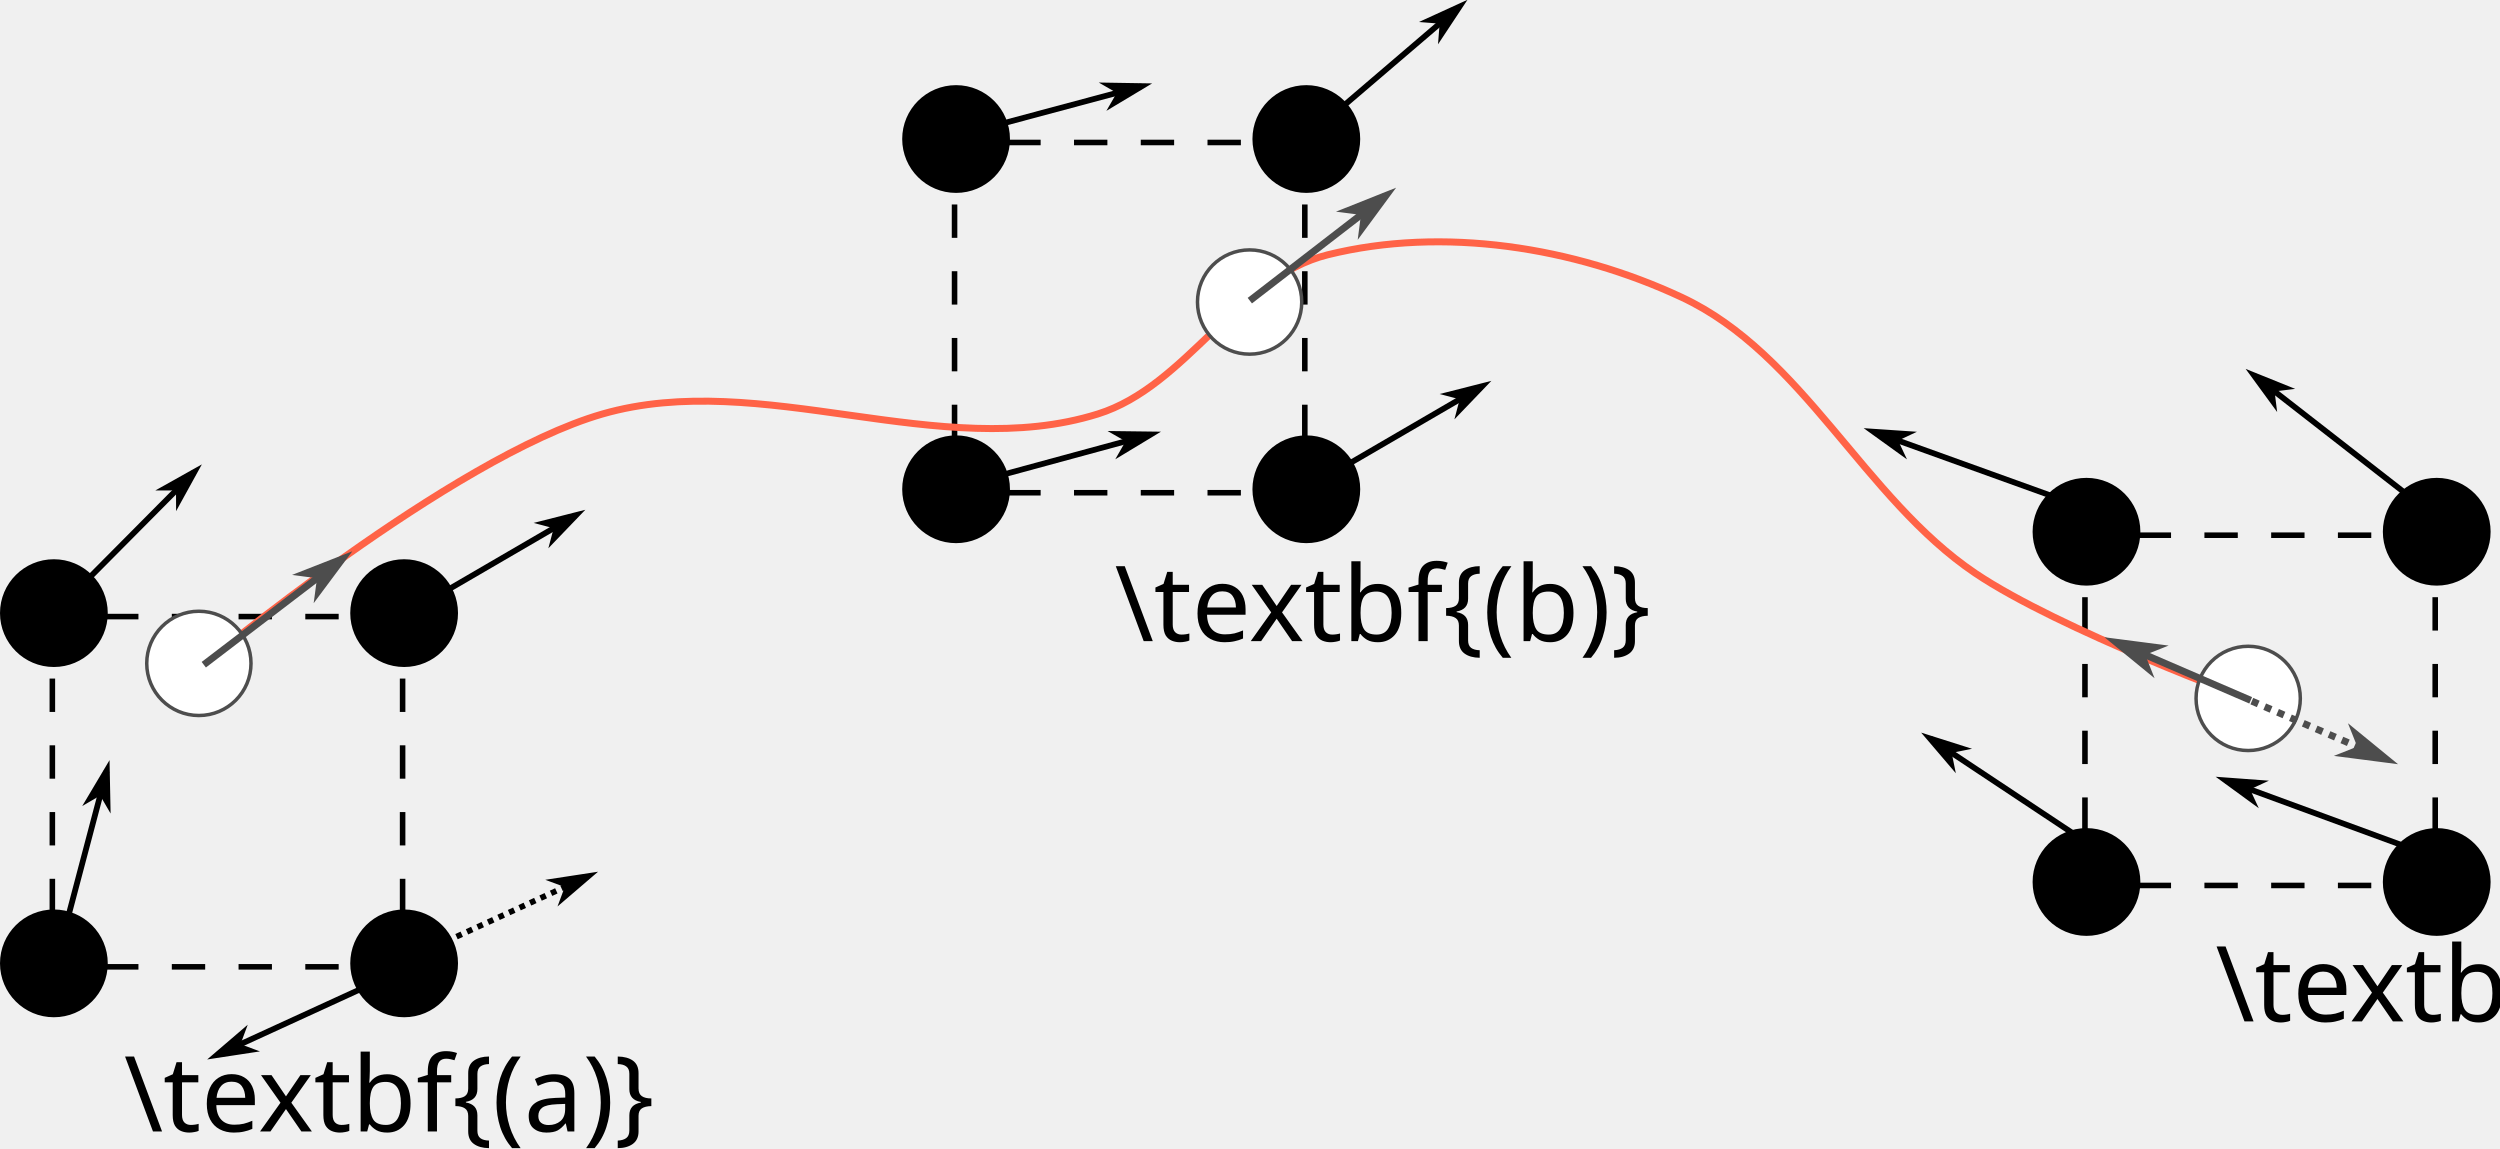
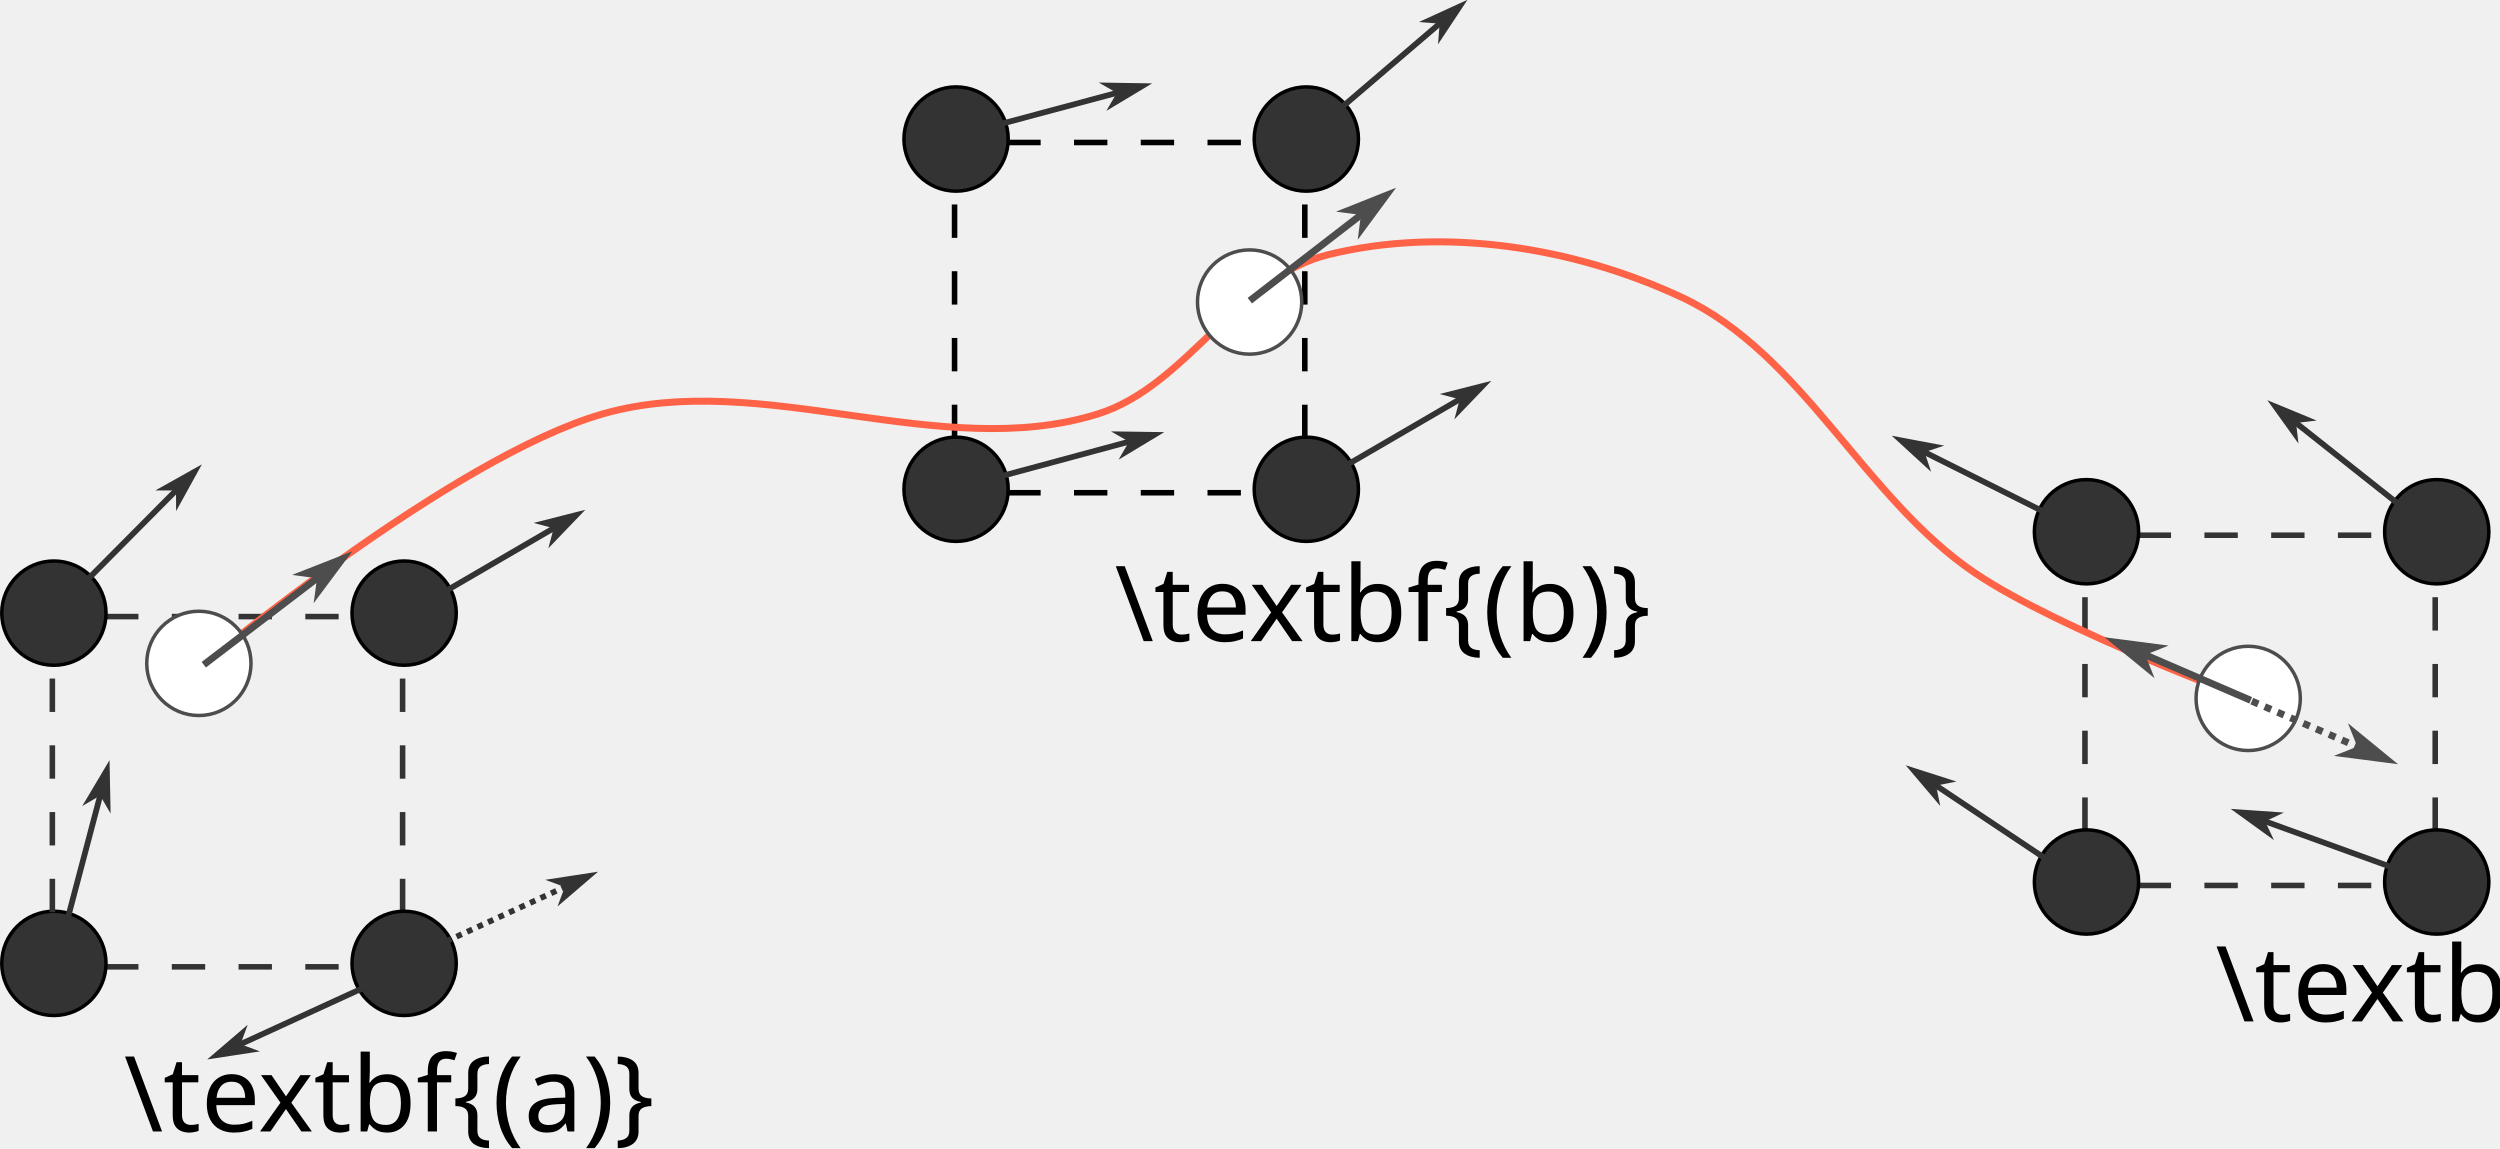
<svg xmlns="http://www.w3.org/2000/svg" width="100.722mm" height="46.277mm" viewBox="0 0 356.89 163.972" id="svg8932" version="1.1">
  <defs id="defs8934">
+     <marker style="overflow:visible" id="marker7972" refX="0" refY="0" orient="auto">
+       <path transform="matrix(-0.4,0,0,-0.4,-4,0)" style="fill:#333333;fill-opacity:1;fill-rule:evenodd;stroke:#333333;stroke-width:1pt;stroke-opacity:1" d="M 0,0 5,-5 -12.5,0 5,5 0,0 Z" id="path7974" />
+     </marker>
+     <marker orient="auto" refY="0" refX="0" id="marker7684" style="overflow:visible">
+       <path id="path7686" d="M 0,0 5,-5 -12.5,0 5,5 0,0 Z" style="fill:#333333;fill-opacity:1;fill-rule:evenodd;stroke:#333333;stroke-width:1pt;stroke-opacity:1" transform="matrix(-0.4,0,0,-0.4,-4,0)" />
+     </marker>
+     <marker style="overflow:visible" id="marker7258" refX="0" refY="0" orient="auto">
+       <path transform="matrix(-0.4,0,0,-0.4,-4,0)" style="fill:#333333;fill-opacity:1;fill-rule:evenodd;stroke:#333333;stroke-width:1pt;stroke-opacity:1" d="M 0,0 5,-5 -12.5,0 5,5 0,0 Z" id="path7260" />
+     </marker>
+     <marker orient="auto" refY="0" refX="0" id="marker6442" style="overflow:visible">
+       <path id="path6444" d="M 0,0 5,-5 -12.5,0 5,5 0,0 Z" style="fill:#333333;fill-opacity:1;fill-rule:evenodd;stroke:#333333;stroke-width:1pt;stroke-opacity:1" transform="matrix(-0.4,0,0,-0.4,-4,0)" />
+     </marker>
+     <marker orient="auto" refY="0" refX="0" id="marker5966" style="overflow:visible">
+       <path id="path5968" d="M 0,0 5,-5 -12.5,0 5,5 0,0 Z" style="fill:#333333;fill-opacity:1;fill-rule:evenodd;stroke:#333333;stroke-width:1pt;stroke-opacity:1" transform="matrix(-0.4,0,0,-0.4,-4,0)" />
+     </marker>
    <marker style="overflow:visible" id="marker26645" refX="0" refY="0" orient="auto">
-       <path transform="matrix(-0.4,0,0,-0.4,-4,0)" style="fill:#000000;fill-opacity:1;fill-rule:evenodd;stroke:#000000;stroke-width:1pt;stroke-opacity:1" d="M 0,0 5,-5 -12.5,0 5,5 0,0 Z" id="path26647" />
+       <path transform="matrix(-0.4,0,0,-0.4,-4,0)" style="fill:#333333;fill-opacity:1;fill-rule:evenodd;stroke:#333333;stroke-width:1pt;stroke-opacity:1" d="M 0,0 5,-5 -12.5,0 5,5 0,0 Z" id="path26647" />
    </marker>
    <marker orient="auto" refY="0" refX="0" id="marker24182" style="overflow:visible">
      <path id="path24184" d="M 0,0 5,-5 -12.5,0 5,5 0,0 Z" style="fill:#4d4d4d;fill-opacity:1;fill-rule:evenodd;stroke:#4d4d4d;stroke-width:1pt;stroke-opacity:1" transform="matrix(-0.4,0,0,-0.4,-4,0)" />
    </marker>
    <marker style="overflow:visible" id="marker22358" refX="0" refY="0" orient="auto">
-       <path transform="matrix(-0.4,0,0,-0.4,-4,0)" style="fill:#000000;fill-opacity:1;fill-rule:evenodd;stroke:#000000;stroke-width:1pt;stroke-opacity:1" d="M 0,0 5,-5 -12.5,0 5,5 0,0 Z" id="path22360" />
+       <path transform="matrix(-0.4,0,0,-0.4,-4,0)" style="fill:#333333;fill-opacity:1;fill-rule:evenodd;stroke:#333333;stroke-width:1pt;stroke-opacity:1" d="M 0,0 5,-5 -12.5,0 5,5 0,0 Z" id="path22360" />
    </marker>
    <marker orient="auto" refY="0" refX="0" id="marker20126" style="overflow:visible">
-       <path id="path20128" d="M 0,0 5,-5 -12.5,0 5,5 0,0 Z" style="fill:#000000;fill-opacity:1;fill-rule:evenodd;stroke:#000000;stroke-width:1pt;stroke-opacity:1" transform="matrix(-0.4,0,0,-0.4,-4,0)" />
+       <path id="path20128" d="M 0,0 5,-5 -12.5,0 5,5 0,0 Z" style="fill:#333333;fill-opacity:1;fill-rule:evenodd;stroke:#333333;stroke-width:1pt;stroke-opacity:1" transform="matrix(-0.4,0,0,-0.4,-4,0)" />
    </marker>
    <marker style="overflow:visible" id="marker18824" refX="0" refY="0" orient="auto">
-       <path transform="matrix(-0.4,0,0,-0.4,-4,0)" style="fill:#000000;fill-opacity:1;fill-rule:evenodd;stroke:#000000;stroke-width:1pt;stroke-opacity:1" d="M 0,0 5,-5 -12.5,0 5,5 0,0 Z" id="path18826" />
-     </marker>
-     <marker orient="auto" refY="0" refX="0" id="marker18132" style="overflow:visible">
-       <path id="path18134" d="M 0,0 5,-5 -12.5,0 5,5 0,0 Z" style="fill:#000000;fill-opacity:1;fill-rule:evenodd;stroke:#000000;stroke-width:1pt;stroke-opacity:1" transform="matrix(-0.4,0,0,-0.4,-4,0)" />
+       <path transform="matrix(-0.4,0,0,-0.4,-4,0)" style="fill:#333333;fill-opacity:1;fill-rule:evenodd;stroke:#333333;stroke-width:1pt;stroke-opacity:1" d="M 0,0 5,-5 -12.5,0 5,5 0,0 Z" id="path18826" />
    </marker>
    <marker style="overflow:visible" id="marker15422" refX="0" refY="0" orient="auto">
-       <path transform="matrix(-0.4,0,0,-0.4,-4,0)" style="fill:#000000;fill-opacity:1;fill-rule:evenodd;stroke:#000000;stroke-width:1pt;stroke-opacity:1" d="M 0,0 5,-5 -12.5,0 5,5 0,0 Z" id="path15424" />
+       <path transform="matrix(-0.4,0,0,-0.4,-4,0)" style="fill:#333333;fill-opacity:1;fill-rule:evenodd;stroke:#333333;stroke-width:1pt;stroke-opacity:1" d="M 0,0 5,-5 -12.5,0 5,5 0,0 Z" id="path15424" />
    </marker>
    <marker orient="auto" refY="0" refX="0" id="marker14636" style="overflow:visible">
-       <path id="path14638" d="M 0,0 5,-5 -12.5,0 5,5 0,0 Z" style="fill:#000000;fill-opacity:1;fill-rule:evenodd;stroke:#000000;stroke-width:1pt;stroke-opacity:1" transform="matrix(-0.4,0,0,-0.4,-4,0)" />
+       <path id="path14638" d="M 0,0 5,-5 -12.5,0 5,5 0,0 Z" style="fill:#333333;fill-opacity:1;fill-rule:evenodd;stroke:#333333;stroke-width:1pt;stroke-opacity:1" transform="matrix(-0.4,0,0,-0.4,-4,0)" />
    </marker>
    <marker style="overflow:visible" id="marker13940" refX="0" refY="0" orient="auto">
-       <path transform="matrix(-0.4,0,0,-0.4,-4,0)" style="fill:#000000;fill-opacity:1;fill-rule:evenodd;stroke:#000000;stroke-width:1pt;stroke-opacity:1" d="M 0,0 5,-5 -12.5,0 5,5 0,0 Z" id="path13942" />
+       <path transform="matrix(-0.4,0,0,-0.4,-4,0)" style="fill:#333333;fill-opacity:1;fill-rule:evenodd;stroke:#333333;stroke-width:1pt;stroke-opacity:1" d="M 0,0 5,-5 -12.5,0 5,5 0,0 Z" id="path13942" />
    </marker>
    <marker style="overflow:visible" id="marker10766" refX="0" refY="0" orient="auto">
      <path transform="matrix(-0.4,0,0,-0.4,-4,0)" style="fill:#000000;fill-opacity:1;fill-rule:evenodd;stroke:#000000;stroke-width:1pt;stroke-opacity:1" d="M 0,0 5,-5 -12.5,0 5,5 0,0 Z" id="path10768" />
    </marker>
    <marker orient="auto" refY="0" refX="0" id="marker10562" style="overflow:visible">
-       <path id="path10564" d="M 0,0 5,-5 -12.5,0 5,5 0,0 Z" style="fill:#000000;fill-opacity:1;fill-rule:evenodd;stroke:#000000;stroke-width:1pt;stroke-opacity:1" transform="matrix(-0.4,0,0,-0.4,-4,0)" />
+       <path id="path10564" d="M 0,0 5,-5 -12.5,0 5,5 0,0 Z" style="fill:#333333;fill-opacity:1;fill-rule:evenodd;stroke:#333333;stroke-width:1pt;stroke-opacity:1" transform="matrix(-0.4,0,0,-0.4,-4,0)" />
    </marker>
    <marker style="overflow:visible" id="marker9803" refX="0" refY="0" orient="auto">
      <path transform="matrix(-0.4,0,0,-0.4,-4,0)" style="fill:#4d4d4d;fill-opacity:1;fill-rule:evenodd;stroke:#4d4d4d;stroke-width:1pt;stroke-opacity:1" d="M 0,0 5,-5 -12.5,0 5,5 0,0 Z" id="path9805" />
    </marker>
    <marker orient="auto" refY="0" refX="0" id="marker9627" style="overflow:visible">
      <path id="path9629" d="M 0,0 5,-5 -12.5,0 5,5 0,0 Z" style="fill:#4d4d4d;fill-opacity:1;fill-rule:evenodd;stroke:#4d4d4d;stroke-width:1pt;stroke-opacity:1" transform="matrix(-0.4,0,0,-0.4,-4,0)" />
    </marker>
    <marker orient="auto" refY="0" refX="0" id="Arrow1Mend" style="overflow:visible">
      <path id="path4450" d="M 0,0 5,-5 -12.5,0 5,5 0,0 Z" style="fill:#4d4d4d;fill-opacity:1;fill-rule:evenodd;stroke:#4d4d4d;stroke-width:1pt;stroke-opacity:1" transform="matrix(-0.4,0,0,-0.4,-4,0)" />
    </marker>
    <marker orient="auto" refY="0" refX="0" id="Arrow1Lend" style="overflow:visible">
      <path id="path4444" d="M 0,0 5,-5 -12.5,0 5,5 0,0 Z" style="fill:#000000;fill-opacity:1;fill-rule:evenodd;stroke:#000000;stroke-width:1pt;stroke-opacity:1" transform="matrix(-0.8,0,0,-0.8,-10,0)" />
    </marker>
  </defs>
  <g id="layer3" transform="translate(-315.1574,-55.12228)" />
  <g id="layer4" transform="translate(-315.1574,-55.12228)" />
  <g id="layer1" transform="translate(-315.1574,-55.12228)">
-     <path id="path10301" d="m 372.632,185.339 0,-35" style="fill:#000000;fill-rule:evenodd;stroke:#000000;stroke-width:0.794;stroke-linecap:butt;stroke-linejoin:miter;stroke-miterlimit:4;stroke-dasharray:4.764, 4.764;stroke-dashoffset:0;stroke-opacity:1" />
-     <path id="path10305" d="m 330.157,143.142 35,0" style="fill:#000000;fill-rule:evenodd;stroke:#000000;stroke-width:0.794;stroke-linecap:butt;stroke-linejoin:miter;stroke-miterlimit:4;stroke-dasharray:4.764, 4.764;stroke-dashoffset:0;stroke-opacity:1" />
-     <path style="fill:#000000;fill-rule:evenodd;stroke:#000000;stroke-width:0.794;stroke-linecap:butt;stroke-linejoin:miter;stroke-miterlimit:4;stroke-dasharray:4.764, 4.764;stroke-dashoffset:0;stroke-opacity:1" d="m 330.157,193.142 35,0" id="path10307" />
-     <g id="g27201">
-       <g id="g27181">
-         <g id="g18078" transform="translate(277.5394,-63.63961)">
-           <path style="fill:#000000;fill-rule:evenodd;stroke:#000000;stroke-width:0.794;stroke-linecap:butt;stroke-linejoin:miter;stroke-miterlimit:4;stroke-dasharray:4.764, 4.764;stroke-dashoffset:0;stroke-opacity:1" d="m 385.259,237.362 0,-35" id="path18080" />
-           <path id="path18082" d="m 335.258,237.362 0,-35" style="fill:#000000;fill-rule:evenodd;stroke:#000000;stroke-width:0.794;stroke-linecap:butt;stroke-linejoin:miter;stroke-miterlimit:4;stroke-dasharray:4.764, 4.764;stroke-dashoffset:0;stroke-opacity:1" />
-           <path style="fill:#000000;fill-rule:evenodd;stroke:#000000;stroke-width:0.794;stroke-linecap:butt;stroke-linejoin:miter;stroke-miterlimit:4;stroke-dasharray:4.764, 4.764;stroke-dashoffset:0;stroke-opacity:1" d="m 342.784,195.165 35,0" id="path18084" />
-           <path id="path18086" d="m 342.784,245.165 35,0" style="fill:#000000;fill-rule:evenodd;stroke:#000000;stroke-width:0.794;stroke-linecap:butt;stroke-linejoin:miter;stroke-miterlimit:4;stroke-dasharray:4.764, 4.764;stroke-dashoffset:0;stroke-opacity:1" />
-           <circle r="7.442" cy="244.671" cx="335.476" id="circle18088" style="fill:#000000;fill-opacity:1;stroke:#000000;stroke-width:0.5;stroke-miterlimit:4;stroke-dasharray:none;stroke-dashoffset:0" />
-           <circle style="fill:#000000;fill-opacity:1;stroke:#000000;stroke-width:0.5;stroke-miterlimit:4;stroke-dasharray:none;stroke-dashoffset:0" id="circle18090" cx="385.476" cy="244.671" r="7.442" />
-           <circle style="fill:#000000;fill-opacity:1;stroke:#000000;stroke-width:0.5;stroke-miterlimit:4;stroke-dasharray:none;stroke-dashoffset:0" id="circle18092" cx="335.476" cy="194.671" r="7.442" />
-           <circle r="7.442" cy="194.671" cx="385.476" id="circle18094" style="fill:#000000;fill-opacity:1;stroke:#000000;stroke-width:0.5;stroke-miterlimit:4;stroke-dasharray:none;stroke-dashoffset:0" />
-         </g>
-         <g id="g27154">
-           <g transform="matrix(-0.6002762,-0.7997928,0.7997928,-0.6002762,831.0314,562.4772)" id="g24001">
-             <path id="path24003" d="m 451.478,124.742 27.845,-7.569" style="fill:none;fill-rule:evenodd;stroke:#000000;stroke-width:0.825px;stroke-linecap:butt;stroke-linejoin:miter;stroke-opacity:1;marker-end:url(#marker18132)" />
-           </g>
-           <g id="g25140" transform="matrix(-0.8189554,-0.5738571,0.5738571,-0.8189554,908.0363,487.8176)">
-             <path style="fill:none;fill-rule:evenodd;stroke:#000000;stroke-width:0.825px;stroke-linecap:butt;stroke-linejoin:miter;stroke-opacity:1;marker-end:url(#marker18132)" d="m 451.478,124.742 27.845,-7.569" id="path25142" />
-           </g>
-           <g transform="matrix(-0.6590109,-0.7521334,0.7521334,-0.6590109,818.5154,598.337)" id="g25144">
-             <path id="path25146" d="m 451.478,124.742 27.845,-7.569" style="fill:none;fill-rule:evenodd;stroke:#000000;stroke-width:0.825px;stroke-linecap:butt;stroke-linejoin:miter;stroke-opacity:1;marker-end:url(#marker18132)" />
-           </g>
-           <g id="g25148" transform="matrix(-0.8153832,-0.5789216,0.5789216,-0.8153832,955.978,539.5984)">
-             <path style="fill:none;fill-rule:evenodd;stroke:#000000;stroke-width:0.825px;stroke-linecap:butt;stroke-linejoin:miter;stroke-opacity:1;marker-end:url(#marker18132)" d="m 451.478,124.742 27.845,-7.569" id="path25150" />
-           </g>
-         </g>
-       </g>
-       <g id="g27121">
-         <g id="g24005">
-           <g id="g23998">
-             <path style="fill:none;fill-rule:evenodd;stroke:#000000;stroke-width:0.825px;stroke-linecap:butt;stroke-linejoin:miter;stroke-opacity:1;marker-end:url(#marker18132)" d="m 451.478,124.742 27.845,-7.569" id="path18130" />
-           </g>
-           <g id="g23886">
-             <g transform="translate(116.1675,-119.7031)" id="g18060">
-               <path id="path18062" d="m 385.259,237.362 0,-35" style="fill:#000000;fill-rule:evenodd;stroke:#000000;stroke-width:0.794;stroke-linecap:butt;stroke-linejoin:miter;stroke-miterlimit:4;stroke-dasharray:4.764, 4.764;stroke-dashoffset:0;stroke-opacity:1" />
-               <path style="fill:#000000;fill-rule:evenodd;stroke:#000000;stroke-width:0.794;stroke-linecap:butt;stroke-linejoin:miter;stroke-miterlimit:4;stroke-dasharray:4.764, 4.764;stroke-dashoffset:0;stroke-opacity:1" d="m 335.258,237.362 0,-35" id="path18064" />
-               <path id="path18066" d="m 342.784,195.165 35,0" style="fill:#000000;fill-rule:evenodd;stroke:#000000;stroke-width:0.794;stroke-linecap:butt;stroke-linejoin:miter;stroke-miterlimit:4;stroke-dasharray:4.764, 4.764;stroke-dashoffset:0;stroke-opacity:1" />
-               <path style="fill:#000000;fill-rule:evenodd;stroke:#000000;stroke-width:0.794;stroke-linecap:butt;stroke-linejoin:miter;stroke-miterlimit:4;stroke-dasharray:4.764, 4.764;stroke-dashoffset:0;stroke-opacity:1" d="m 342.784,245.165 35,0" id="path18068" />
-               <circle style="fill:#000000;fill-opacity:1;stroke:#000000;stroke-width:0.5;stroke-miterlimit:4;stroke-dasharray:none;stroke-dashoffset:0" id="circle18070" cx="335.476" cy="244.671" r="7.442" />
-               <circle r="7.442" cy="244.671" cx="385.476" id="circle18072" style="fill:#000000;fill-opacity:1;stroke:#000000;stroke-width:0.5;stroke-miterlimit:4;stroke-dasharray:none;stroke-dashoffset:0" />
-               <circle r="7.442" cy="194.671" cx="335.476" id="circle18074" style="fill:#000000;fill-opacity:1;stroke:#000000;stroke-width:0.5;stroke-miterlimit:4;stroke-dasharray:none;stroke-dashoffset:0" />
-               <circle style="fill:#000000;fill-opacity:1;stroke:#000000;stroke-width:0.5;stroke-miterlimit:4;stroke-dasharray:none;stroke-dashoffset:0" id="circle18076" cx="385.476" cy="194.671" r="7.442" />
-             </g>
-             <path id="path18822" d="m 501.721,124.826 24.937,-14.518" style="fill:none;fill-rule:evenodd;stroke:#000000;stroke-width:0.825px;stroke-linecap:butt;stroke-linejoin:miter;stroke-opacity:1;marker-end:url(#marker18824)" />
-             <path style="fill:none;fill-rule:evenodd;stroke:#000000;stroke-width:0.825px;stroke-linecap:butt;stroke-linejoin:miter;stroke-opacity:1;marker-end:url(#marker20126)" d="M 501.488,74.902 523.417,56.147" id="path20124" />
-             <path id="path22356" d="M 450.194,74.916 478.066,67.448" style="fill:none;fill-rule:evenodd;stroke:#000000;stroke-width:0.825px;stroke-linecap:butt;stroke-linejoin:miter;stroke-opacity:1;marker-end:url(#marker22358)" />
-           </g>
-         </g>
-         <g id="g27105">
-           <g id="g27075">
-             <circle r="7.442" cy="142.648" cx="322.849" id="circle10313" style="fill:#000000;fill-opacity:1;stroke:#000000;stroke-width:0.5;stroke-miterlimit:4;stroke-dasharray:none;stroke-dashoffset:0" />
-             <g id="g27063">
-               <circle r="7.442" cy="192.648" cx="322.849" id="circle10309" style="fill:#000000;fill-opacity:1;stroke:#000000;stroke-width:0.5;stroke-miterlimit:4;stroke-dasharray:none;stroke-dashoffset:0" />
-               <g id="g27053">
-                 <path style="fill:#000000;fill-rule:evenodd;stroke:#000000;stroke-width:0.794;stroke-linecap:butt;stroke-linejoin:miter;stroke-miterlimit:4;stroke-dasharray:4.764, 4.764;stroke-dashoffset:0;stroke-opacity:1" d="m 322.631,185.339 0,-35" id="path10303" />
-                 <circle r="7.442" cy="192.648" cx="372.849" id="circle10311" style="fill:#000000;fill-opacity:1;stroke:#000000;stroke-width:0.5;stroke-miterlimit:4;stroke-dasharray:none;stroke-dashoffset:0" />
-                 <circle style="fill:#000000;fill-opacity:1;stroke:#000000;stroke-width:0.5;stroke-miterlimit:4;stroke-dasharray:none;stroke-dashoffset:0" id="circle10315" cx="372.849" cy="142.648" r="7.442" />
-                 <path style="fill:none;fill-rule:evenodd;stroke:#000000;stroke-width:0.825px;stroke-linecap:butt;stroke-linejoin:miter;stroke-opacity:1;marker-end:url(#marker10562)" d="m 372.438,193.658 -26.228,12.031" id="path10554" />
-                 <path id="path13938" d="m 323.011,193.104 7.368,-27.899" style="fill:none;fill-rule:evenodd;stroke:#000000;stroke-width:0.825px;stroke-linecap:butt;stroke-linejoin:miter;stroke-opacity:1;marker-end:url(#marker13940)" />
-                 <path style="fill:none;fill-rule:evenodd;stroke:#000000;stroke-width:0.825px;stroke-linecap:butt;stroke-linejoin:miter;stroke-opacity:1;marker-end:url(#marker14636)" d="m 322.499,143.045 20.33,-20.477" id="path14634" />
-                 <path id="path15420" d="m 372.378,143.229 24.937,-14.518" style="fill:none;fill-rule:evenodd;stroke:#000000;stroke-width:0.825px;stroke-linecap:butt;stroke-linejoin:miter;stroke-opacity:1;marker-end:url(#marker15422)" />
-                 <path id="path26643" d="m 372.829,192.273 26.228,-12.031" style="fill:none;fill-rule:evenodd;stroke:#000000;stroke-width:0.825;stroke-linecap:butt;stroke-linejoin:miter;stroke-miterlimit:4;stroke-dasharray:0.825, 0.825;stroke-dashoffset:0;stroke-opacity:1;marker-end:url(#marker26645)" />
-               </g>
-             </g>
-           </g>
-           <path id="path9535" d="m 344.091,150.08 c 0,0 35.484,-29.641 57.074,-35.86 22.649,-6.525 48.213,7.028 70.711,0 12.704,-3.969 19.911,-19.525 32.83,-22.728 16.458,-4.081 35.144,-1.114 50.508,6.061 17.375,8.114 26.023,28.673 41.921,39.396 11.991,8.087 39.396,18.183 39.396,18.183" style="fill:none;fill-rule:evenodd;stroke:#ff6347;stroke-width:1px;stroke-linecap:butt;stroke-linejoin:miter;stroke-opacity:1" />
-         </g>
-       </g>
-     </g>
+     <path id="path10301" d="m 372.632,185.339 0,-35" style="fill:#000000;fill-rule:evenodd;stroke:#333333;stroke-width:0.794;stroke-linecap:butt;stroke-linejoin:miter;stroke-miterlimit:4;stroke-dasharray:4.764, 4.764;stroke-dashoffset:0;stroke-opacity:1" />
+     <path id="path10305" d="m 330.157,143.142 35,0" style="fill:#000000;fill-rule:evenodd;stroke:#333333;stroke-width:0.794;stroke-linecap:butt;stroke-linejoin:miter;stroke-miterlimit:4;stroke-dasharray:4.764, 4.764;stroke-dashoffset:0;stroke-opacity:1" />
+     <path style="fill:#000000;fill-rule:evenodd;stroke:#333333;stroke-width:0.794;stroke-linecap:butt;stroke-linejoin:miter;stroke-miterlimit:4;stroke-dasharray:4.764, 4.764;stroke-dashoffset:0;stroke-opacity:1" d="m 330.157,193.142 35,0" id="path10307" />
+     <path id="path18080" d="m 662.798,173.723 0,-35" style="fill:#333333;fill-rule:evenodd;stroke:#333333;stroke-width:0.794;stroke-linecap:butt;stroke-linejoin:miter;stroke-miterlimit:4;stroke-dasharray:4.764, 4.764;stroke-dashoffset:0;stroke-opacity:1" />
+     <path style="fill:#333333;fill-rule:evenodd;stroke:#333333;stroke-width:0.794;stroke-linecap:butt;stroke-linejoin:miter;stroke-miterlimit:4;stroke-dasharray:4.764, 4.764;stroke-dashoffset:0;stroke-opacity:1" d="m 612.798,173.723 0,-35" id="path18082" />
+     <path id="path18084" d="m 620.324,131.526 35,0" style="fill:#333333;fill-rule:evenodd;stroke:#333333;stroke-width:0.794;stroke-linecap:butt;stroke-linejoin:miter;stroke-miterlimit:4;stroke-dasharray:4.764, 4.764;stroke-dashoffset:0;stroke-opacity:1" />
+     <path style="fill:#333333;fill-rule:evenodd;stroke:#333333;stroke-width:0.794;stroke-linecap:butt;stroke-linejoin:miter;stroke-miterlimit:4;stroke-dasharray:4.764, 4.764;stroke-dashoffset:0;stroke-opacity:1" d="m 620.324,181.526 35,0" id="path18086" />
+     <circle style="fill:#333333;fill-opacity:1;stroke:#000000;stroke-width:0.5;stroke-miterlimit:4;stroke-dasharray:none;stroke-dashoffset:0" id="circle18088" cx="613.015" cy="181.031" r="7.442" />
+     <circle r="7.442" cy="181.031" cx="663.015" id="circle18090" style="fill:#333333;fill-opacity:1;stroke:#000000;stroke-width:0.5;stroke-miterlimit:4;stroke-dasharray:none;stroke-dashoffset:0" />
+     <circle r="7.442" cy="131.031" cx="613.015" id="circle18092" style="fill:#333333;fill-opacity:1;stroke:#000000;stroke-width:0.5;stroke-miterlimit:4;stroke-dasharray:none;stroke-dashoffset:0" />
+     <circle style="fill:#333333;fill-opacity:1;stroke:#000000;stroke-width:0.5;stroke-miterlimit:4;stroke-dasharray:none;stroke-dashoffset:0" id="circle18094" cx="663.015" cy="131.031" r="7.442" />
+     <path style="fill:#000000;fill-rule:evenodd;stroke:#000000;stroke-width:0.794;stroke-linecap:butt;stroke-linejoin:miter;stroke-miterlimit:4;stroke-dasharray:4.764, 4.764;stroke-dashoffset:0;stroke-opacity:1" d="m 501.426,117.659 0,-35" id="path18062" />
+     <path id="path18064" d="m 451.426,117.659 0,-35" style="fill:#000000;fill-rule:evenodd;stroke:#000000;stroke-width:0.794;stroke-linecap:butt;stroke-linejoin:miter;stroke-miterlimit:4;stroke-dasharray:4.764, 4.764;stroke-dashoffset:0;stroke-opacity:1" />
+     <path style="fill:#000000;fill-rule:evenodd;stroke:#000000;stroke-width:0.794;stroke-linecap:butt;stroke-linejoin:miter;stroke-miterlimit:4;stroke-dasharray:4.764, 4.764;stroke-dashoffset:0;stroke-opacity:1" d="m 458.952,75.462 35,0" id="path18066" />
+     <path id="path18068" d="m 458.952,125.462 35,0" style="fill:#000000;fill-rule:evenodd;stroke:#000000;stroke-width:0.794;stroke-linecap:butt;stroke-linejoin:miter;stroke-miterlimit:4;stroke-dasharray:4.764, 4.764;stroke-dashoffset:0;stroke-opacity:1" />
+     <circle r="7.442" cy="124.968" cx="451.643" id="circle18070" style="fill:#333333;fill-opacity:1;stroke:#000000;stroke-width:0.5;stroke-miterlimit:4;stroke-dasharray:none;stroke-dashoffset:0" />
+     <circle style="fill:#333333;fill-opacity:1;stroke:#000000;stroke-width:0.5;stroke-miterlimit:4;stroke-dasharray:none;stroke-dashoffset:0" id="circle18072" cx="501.643" cy="124.968" r="7.442" />
+     <circle style="fill:#333333;fill-opacity:1;stroke:#000000;stroke-width:0.5;stroke-miterlimit:4;stroke-dasharray:none;stroke-dashoffset:0" id="circle18074" cx="451.643" cy="74.968" r="7.442" />
+     <circle r="7.442" cy="74.968" cx="501.643" id="circle18076" style="fill:#333333;fill-opacity:1;stroke:#000000;stroke-width:0.5;stroke-miterlimit:4;stroke-dasharray:none;stroke-dashoffset:0" />
+     <path id="path18822" d="m 501.721,124.826 24.937,-14.518" style="fill:#333333;fill-rule:evenodd;stroke:#333333;stroke-width:0.825px;stroke-linecap:butt;stroke-linejoin:miter;stroke-opacity:1;marker-end:url(#marker18824)" />
+     <path style="fill:#333333;fill-rule:evenodd;stroke:#333333;stroke-width:0.825px;stroke-linecap:butt;stroke-linejoin:miter;stroke-opacity:1;marker-end:url(#marker20126)" d="M 501.488,74.902 523.417,56.147" id="path20124" />
+     <path id="path22356" d="M 450.194,74.916 478.066,67.448" style="fill:#333333;fill-rule:evenodd;stroke:#333333;stroke-width:0.825px;stroke-linecap:butt;stroke-linejoin:miter;stroke-opacity:1;marker-end:url(#marker22358)" />
+     <circle r="7.442" cy="142.648" cx="322.849" id="circle10313" style="fill:#333333;fill-opacity:1;stroke:#000000;stroke-width:0.5;stroke-miterlimit:4;stroke-dasharray:none;stroke-dashoffset:0" />
+     <circle style="fill:#333333;fill-opacity:1;stroke:#000000;stroke-width:0.5;stroke-miterlimit:4;stroke-dasharray:none;stroke-dashoffset:0" id="circle10309" cx="322.849" cy="192.648" r="7.442" />
+     <path style="fill:#000000;fill-rule:evenodd;stroke:#333333;stroke-width:0.794;stroke-linecap:butt;stroke-linejoin:miter;stroke-miterlimit:4;stroke-dasharray:4.764, 4.764;stroke-dashoffset:0;stroke-opacity:1" d="m 322.631,185.339 0,-35" id="path10303" />
+     <circle r="7.442" cy="192.648" cx="372.849" id="circle10311" style="fill:#333333;fill-opacity:1;stroke:#000000;stroke-width:0.5;stroke-miterlimit:4;stroke-dasharray:none;stroke-dashoffset:0" />
+     <circle style="fill:#333333;fill-opacity:1;stroke:#000000;stroke-width:0.5;stroke-miterlimit:4;stroke-dasharray:none;stroke-dashoffset:0" id="circle10315" cx="372.849" cy="142.648" r="7.442" />
+     <path style="fill:#333333;fill-rule:evenodd;stroke:#333333;stroke-width:0.825px;stroke-linecap:butt;stroke-linejoin:miter;stroke-opacity:1;marker-end:url(#marker10562)" d="m 372.438,193.658 -26.228,12.031" id="path10554" />
+     <path id="path13938" d="m 323.011,193.104 7.368,-27.899" style="fill:#333333;fill-rule:evenodd;stroke:#333333;stroke-width:0.825;stroke-linecap:butt;stroke-linejoin:miter;stroke-opacity:1;marker-end:url(#marker13940);stroke-miterlimit:4;stroke-dasharray:none" />
+     <path style="fill:#333333;fill-rule:evenodd;stroke:#333333;stroke-width:0.825px;stroke-linecap:butt;stroke-linejoin:miter;stroke-opacity:1;marker-end:url(#marker14636)" d="m 322.499,143.045 20.33,-20.477" id="path14634" />
+     <path id="path15420" d="m 372.378,143.229 24.937,-14.518" style="fill:#333333;fill-rule:evenodd;stroke:#333333;stroke-width:0.825px;stroke-linecap:butt;stroke-linejoin:miter;stroke-opacity:1;marker-end:url(#marker15422)" />
+     <path id="path26643" d="m 372.829,192.273 26.228,-12.031" style="fill:#333333;fill-rule:evenodd;stroke:#333333;stroke-width:0.825;stroke-linecap:butt;stroke-linejoin:miter;stroke-miterlimit:4;stroke-dasharray:0.825, 0.825;stroke-dashoffset:0;stroke-opacity:1;marker-end:url(#marker26645)" />
+     <path style="fill:none;fill-rule:evenodd;stroke:#ff6347;stroke-width:1px;stroke-linecap:butt;stroke-linejoin:miter;stroke-opacity:1" d="m 344.091,150.08 c 0,0 35.484,-29.641 57.074,-35.86 22.649,-6.525 48.213,7.028 70.711,0 12.704,-3.969 19.911,-19.525 32.83,-22.728 16.458,-4.081 35.144,-1.114 50.508,6.061 17.375,8.114 26.023,28.673 41.921,39.396 11.991,8.087 39.396,18.183 39.396,18.183" id="path9535" />
    <circle r="7.442" cy="154.823" cx="636.1" id="circle9793" style="fill:#ffffff;fill-opacity:1;stroke:#4d4d4d;stroke-width:0.5;stroke-miterlimit:4;stroke-dasharray:none;stroke-dashoffset:0" />
    <circle style="fill:#ffffff;fill-opacity:1;stroke:#4d4d4d;stroke-width:0.5;stroke-miterlimit:4;stroke-dasharray:none;stroke-dashoffset:0" id="circle9614" cx="493.547" cy="98.238" r="7.442" />
    <circle r="7.442" cy="149.823" cx="343.547" id="circle9517" style="fill:#ffffff;fill-opacity:1;stroke:#4d4d4d;stroke-width:0.5;stroke-miterlimit:4;stroke-dasharray:none;stroke-dashoffset:0" />
    <path style="fill:none;fill-rule:evenodd;stroke:#4d4d4d;stroke-width:1px;stroke-linecap:butt;stroke-linejoin:miter;stroke-opacity:1;marker-end:url(#Arrow1Mend)" d="m 344.248,150.014 19.643,-15" id="path9539" />
    <path style="fill:none;fill-rule:evenodd;stroke:#4d4d4d;stroke-width:1;stroke-linecap:butt;stroke-linejoin:miter;stroke-miterlimit:4;stroke-dasharray:none;stroke-opacity:1;marker-end:url(#marker9627)" d="m 493.575,98.041 19.326,-14.92" id="path9617" />
    <path style="fill:none;fill-rule:evenodd;stroke:#4d4d4d;stroke-width:1;stroke-linecap:butt;stroke-linejoin:miter;stroke-miterlimit:4;stroke-dasharray:1, 1;stroke-dashoffset:0;stroke-opacity:1;marker-end:url(#marker9803)" d="m 636.618,155.212 19.069,8.226" id="path9795" />
    <path id="path24180" d="m 636.458,155.098 -19.069,-8.226" style="fill:none;fill-rule:evenodd;stroke:#4d4d4d;stroke-width:1;stroke-linecap:butt;stroke-linejoin:miter;stroke-miterlimit:4;stroke-dasharray:none;stroke-dashoffset:0;stroke-opacity:1;marker-end:url(#marker24182)" />
    <text xml:space="preserve" style="font-style:normal;font-weight:normal;font-size:15px;line-height:125%;font-family:sans-serif;letter-spacing:0px;word-spacing:0px;fill:#000000;fill-opacity:1;stroke:none;stroke-width:1px;stroke-linecap:butt;stroke-linejoin:miter;stroke-opacity:1" x="474.285" y="146.648" id="text25233">
      <tspan id="tspan25235" x="474.285" y="146.648">\textbf{(b)}</tspan>
    </text>
    <text id="text25237" y="216.648" x="332.857" style="font-style:normal;font-weight:normal;font-size:15px;line-height:125%;font-family:sans-serif;letter-spacing:0px;word-spacing:0px;fill:#000000;fill-opacity:1;stroke:none;stroke-width:1px;stroke-linecap:butt;stroke-linejoin:miter;stroke-opacity:1" xml:space="preserve">
      <tspan y="216.648" x="332.857" id="tspan25239">\textbf{(a)}</tspan>
    </text>
    <text xml:space="preserve" style="font-style:normal;font-weight:normal;font-size:15px;line-height:125%;font-family:sans-serif;letter-spacing:0px;word-spacing:0px;fill:#000000;fill-opacity:1;stroke:none;stroke-width:1px;stroke-linecap:butt;stroke-linejoin:miter;stroke-opacity:1" x="631.428" y="200.934" id="text25241">
      <tspan id="tspan25243" x="631.428" y="200.934">\textbf{(c)}</tspan>
    </text>
+     <path style="fill:#333333;fill-rule:evenodd;stroke:#333333;stroke-width:0.825;stroke-linecap:butt;stroke-linejoin:miter;stroke-opacity:1;marker-end:url(#marker5966);stroke-miterlimit:4;stroke-dasharray:none" d="m 451.536,124.868 28.268,-7.633" id="path5964" />
+     <path style="fill:#333333;fill-rule:evenodd;stroke:#333333;stroke-width:0.825;stroke-linecap:butt;stroke-linejoin:miter;stroke-miterlimit:4;stroke-dasharray:none;stroke-opacity:1;marker-end:url(#marker6442)" d="M 612.566,131.005 586.673,118.055" id="path6440" />
+     <path id="path7256" d="m 612.493,181.249 -23.94,-15.982" style="fill:#333333;fill-rule:evenodd;stroke:#333333;stroke-width:0.825;stroke-linecap:butt;stroke-linejoin:miter;stroke-miterlimit:4;stroke-dasharray:none;stroke-opacity:1;marker-end:url(#marker7258)" />
+     <path style="fill:#333333;fill-rule:evenodd;stroke:#333333;stroke-width:0.825;stroke-linecap:butt;stroke-linejoin:miter;stroke-miterlimit:4;stroke-dasharray:none;stroke-opacity:1;marker-end:url(#marker7684)" d="m 662.471,181.053 -27.343,-9.908" id="path7682" />
+     <path id="path7970" d="M 662.562,131.05 640.106,113.258" style="fill:#333333;fill-rule:evenodd;stroke:#333333;stroke-width:0.825;stroke-linecap:butt;stroke-linejoin:miter;stroke-miterlimit:4;stroke-dasharray:none;stroke-opacity:1;marker-end:url(#marker7972)" />
  </g>
</svg>
